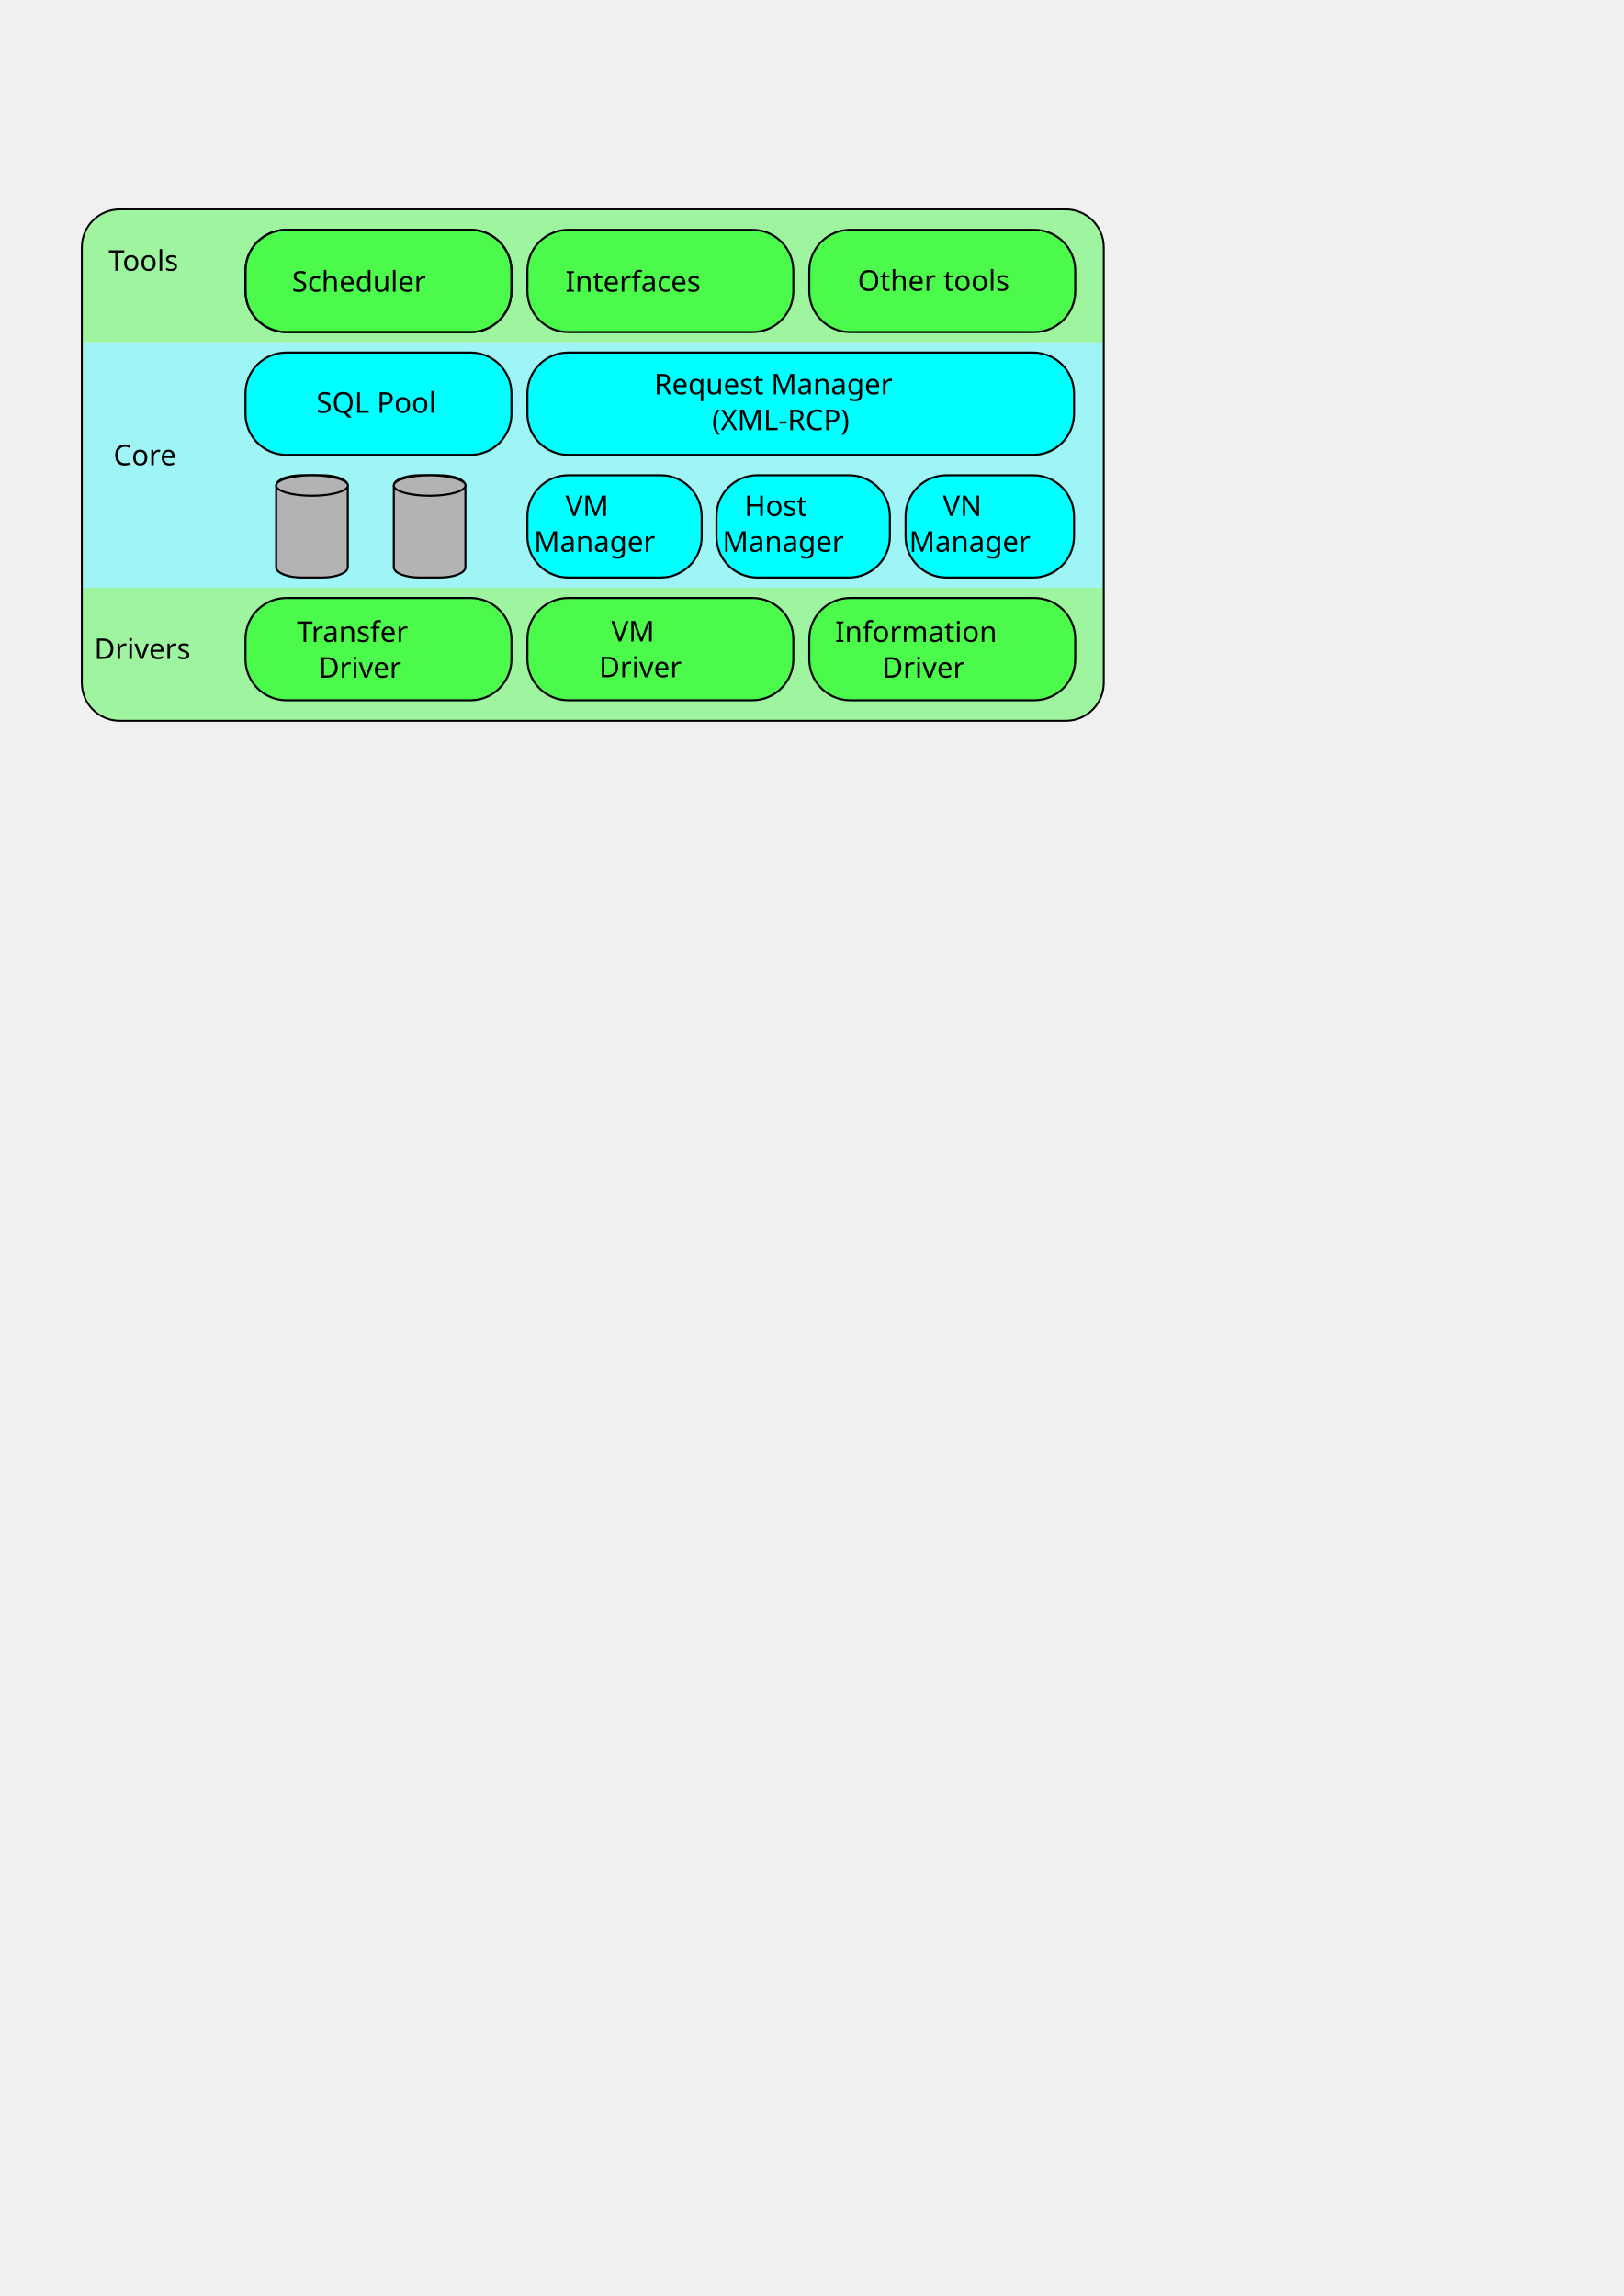
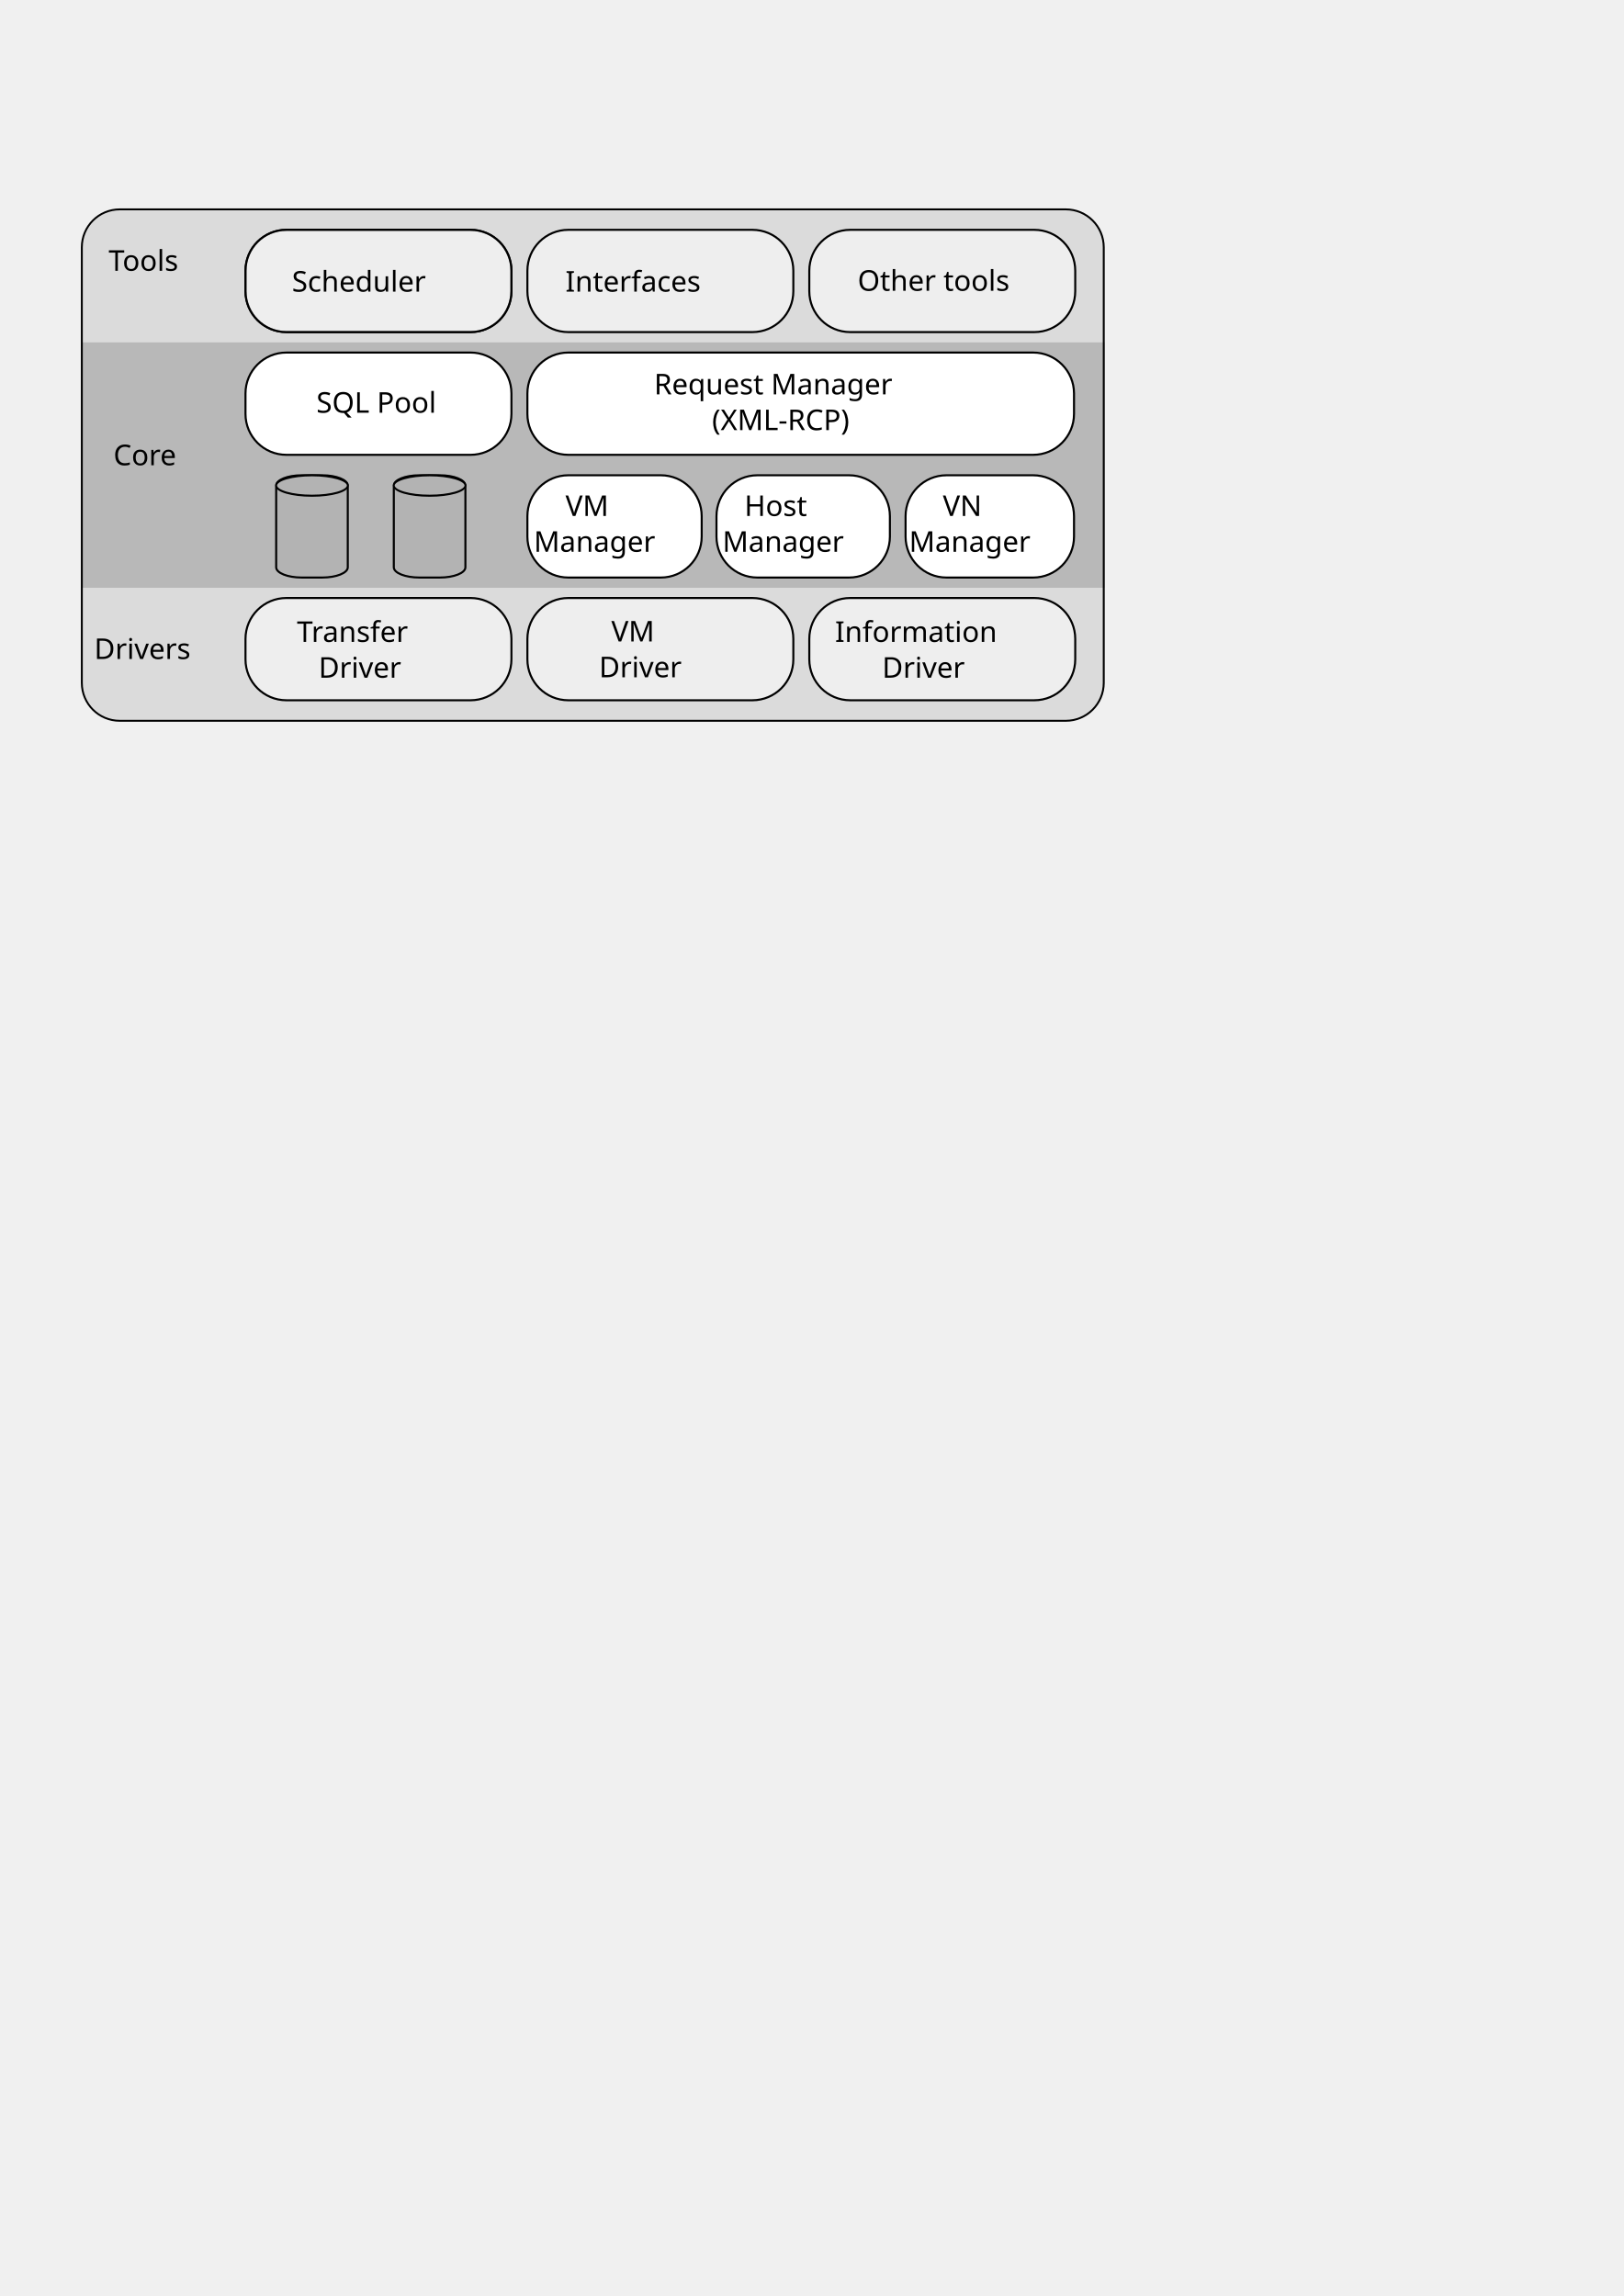
<svg xmlns="http://www.w3.org/2000/svg" width="210mm" height="297mm" id="svg2" version="1.1">
  <defs id="defs4">
    </defs>
  <g id="layer1">
-     <path style="fill:#00ff00;fill-opacity:0.336;stroke:none" d="m 60,287.362 460,0 20,0 0,45 c 0,11.08 -8.92,20 -20,20 l -460,0 c -11.08,0 -20,-8.92 -20,-20 l 0,-45 20,0 z" id="rect3816" />
-     <path style="fill:#00ff00;fill-opacity:0.336;stroke:none" d="m 520,167.362 -460,0 -20,0 0,-45 c 0,-11.08 8.92,-20 20,-20 l 460,0 c 11.08,0 20,8.92 20,20 l 0,45 -20,0 z" id="rect3816-0" />
-     <rect style="fill:#00ffff;stroke:none;fill-opacity:0.336" id="rect3036" width="500" height="120" x="40" y="167.362" ry="0" />
+     <path style="fill:#b3b3b3;fill-opacity:0.336;stroke:none" d="m 60,287.362 460,0 20,0 0,45 c 0,11.08 -8.92,20 -20,20 l -460,0 c -11.08,0 -20,-8.92 -20,-20 l 0,-45 20,0 z" id="rect3816" />
+     <path style="fill:#b3b3b3;fill-opacity:0.336;stroke:none" d="m 520,167.362 -460,0 -20,0 0,-45 c 0,-11.08 8.92,-20 20,-20 l 460,0 c 11.08,0 20,8.92 20,20 l 0,45 -20,0 z" id="rect3816-0" />
+     <rect style="fill:#4d4d4d;stroke:none;fill-opacity:0.336" id="rect3036" width="500" height="120" x="40" y="167.362" ry="0" />
    <rect style="fill:none;stroke:#000000;stroke-width:0.933" id="rect2824" width="499.533" height="250.033" x="40" y="102.362" ry="18.54" />
    <rect style="fill:none;stroke:#000000" id="rect2826" width="130" height="50" x="120" y="112.362" ry="20" />
-     <rect ry="20" y="112.362" x="120" height="50" width="130" id="use2854" style="fill:#00ff00;stroke:#000000;fill-opacity:0.523" />
-     <rect ry="20" y="292.362" x="120" height="50" width="130" id="use2860" style="fill:#00ff00;stroke:#000000;fill-opacity:0.523" />
-     <rect ry="20" y="112.362" x="257.8" height="50" width="130" id="use2862" style="fill:#00ff00;stroke:#000000;fill-opacity:0.523" />
-     <rect ry="20" y="172.362" x="257.8" height="50" width="267.2" id="use2864" style="fill:#00ffff;stroke:#000000" />
-     <rect ry="20" y="292.362" x="257.8" height="50" width="130" id="use2868" style="fill:#00ff00;stroke:#000000;fill-opacity:0.523" />
-     <rect ry="20" y="112.362" x="395.6" height="50" width="130" id="use2870" style="fill:#00ff00;stroke:#000000;fill-opacity:0.523" />
-     <rect ry="20" y="292.362" x="395.6" height="50" width="130" id="use2876" style="fill:#00ff00;stroke:#000000;fill-opacity:0.523" />
+     <rect ry="20" y="112.362" x="120" height="50" width="130" id="use2854" style="fill:#ffffff;stroke:#000000;fill-opacity:0.523" />
+     <rect ry="20" y="292.362" x="120" height="50" width="130" id="use2860" style="fill:#ffffff;stroke:#000000;fill-opacity:0.523" />
+     <rect ry="20" y="112.362" x="257.8" height="50" width="130" id="use2862" style="fill:#ffffff;stroke:#000000;fill-opacity:0.523" />
+     <rect ry="20" y="172.362" x="257.8" height="50" width="267.2" id="use2864" style="fill:#ffffff;stroke:#000000" />
+     <rect ry="20" y="292.362" x="257.8" height="50" width="130" id="use2868" style="fill:#ffffff;stroke:#000000;fill-opacity:0.523" />
+     <rect ry="20" y="112.362" x="395.6" height="50" width="130" id="use2870" style="fill:#ffffff;stroke:#000000;fill-opacity:0.523" />
+     <rect ry="20" y="292.362" x="395.6" height="50" width="130" id="use2876" style="fill:#ffffff;stroke:#000000;fill-opacity:0.523" />
    <text xml:space="preserve" style="font-size:14px;font-style:normal;font-weight:normal;text-align:center;line-height:125%;letter-spacing:0px;word-spacing:0px;text-anchor:middle;fill:#000000;fill-opacity:1;stroke:none;font-family:Sans" x="185.027" y="313.831" id="text2878">
      <tspan id="tspan2880" x="185.027" y="313.831">Transfer</tspan>
      <tspan x="185.027" y="331.331" id="tspan2882">Driver</tspan>
    </text>
    <text xml:space="preserve" style="font-size:14px;font-style:normal;font-weight:normal;text-align:center;line-height:125%;letter-spacing:0px;word-spacing:0px;text-anchor:middle;fill:#000000;fill-opacity:1;stroke:none;font-family:Sans" x="322.12" y="313.616" id="text2878-6">
      <tspan id="tspan2880-3" x="322.12" y="313.616">VM</tspan>
      <tspan x="322.12" y="331.116" id="tspan2882-9">Driver</tspan>
    </text>
    <text xml:space="preserve" style="font-size:14px;font-style:normal;font-weight:normal;text-align:center;line-height:125%;letter-spacing:0px;word-spacing:0px;text-anchor:middle;fill:#000000;fill-opacity:1;stroke:none;font-family:Sans" x="460.515" y="313.831" id="text2878-6-4">
      <tspan id="tspan2880-3-8" x="460.515" y="313.831">Information</tspan>
      <tspan x="460.515" y="331.331" id="tspan2882-9-1">Driver</tspan>
    </text>
    <text xml:space="preserve" style="font-size:14px;font-style:normal;font-weight:normal;text-align:center;line-height:125%;letter-spacing:0px;word-spacing:0px;text-anchor:middle;fill:#000000;fill-opacity:1;stroke:none;font-family:Sans" x="184.545" y="142.581" id="text2878-2">
      <tspan x="184.545" y="142.581" id="tspan2882-3">Scheduler</tspan>
    </text>
    <text xml:space="preserve" style="font-size:14px;font-style:normal;font-weight:normal;text-align:center;line-height:125%;letter-spacing:0px;word-spacing:0px;text-anchor:middle;fill:#000000;fill-opacity:1;stroke:none;font-family:Sans" x="318.545" y="142.581" id="text2878-2-9">
      <tspan x="318.545" y="142.581" id="tspan2882-3-0">Interfaces</tspan>
    </text>
    <text xml:space="preserve" style="font-size:14px;font-style:normal;font-weight:normal;line-height:125%;letter-spacing:0px;word-spacing:0px;fill:#000000;fill-opacity:1;stroke:none;font-family:Sans" x="419.214" y="142.164" id="text3010">
      <tspan id="tspan3012" x="419.214" y="142.164">Other tools</tspan>
    </text>
-     <rect ry="20" y="172.362" x="120" height="50" width="130" id="use2856" style="fill:#00ffff;stroke:#000000" />
+     <rect ry="20" y="172.362" x="120" height="50" width="130" id="use2856" style="fill:#ffffff;stroke:#000000" />
    <text xml:space="preserve" style="font-size:14px;font-style:normal;font-weight:normal;line-height:125%;letter-spacing:0px;word-spacing:0px;fill:#000000;fill-opacity:1;stroke:none;font-family:Sans" x="154.635" y="201.778" id="text3014">
      <tspan id="tspan3016" x="154.635" y="201.778">SQL Pool</tspan>
    </text>
    <text xml:space="preserve" style="font-size:14px;font-style:normal;font-weight:normal;text-align:center;line-height:125%;letter-spacing:0px;word-spacing:0px;text-anchor:middle;fill:#000000;fill-opacity:1;stroke:none;font-family:Sans" x="390.72" y="192.792" id="text3039">
      <tspan id="tspan3041" x="390.72" y="192.792">Request Manager</tspan>
      <tspan x="390.72" y="210.292" id="tspan2888">(XML-RCP)</tspan>
    </text>
-     <rect style="fill:#00ffff;stroke:#000000" id="use2894" width="85.2" height="50" x="257.8" y="232.362" ry="20" />
-     <rect style="fill:#00ffff;stroke:#000000" id="use2896" width="84.768" height="50" x="350.232" y="232.362" ry="20" />
-     <rect style="fill:#00ffff;stroke:#000000" id="use2898" width="82.336" height="50" x="442.664" y="232.362" ry="20" />
+     <rect style="fill:#ffffff;stroke:#000000" id="use2894" width="85.2" height="50" x="257.8" y="232.362" ry="20" />
+     <rect style="fill:#ffffff;stroke:#000000" id="use2896" width="84.768" height="50" x="350.232" y="232.362" ry="20" />
+     <rect style="fill:#ffffff;stroke:#000000" id="use2898" width="82.336" height="50" x="442.664" y="232.362" ry="20" />
    <text xml:space="preserve" style="font-size:14px;font-style:normal;font-weight:normal;text-align:center;line-height:125%;letter-spacing:0px;word-spacing:0px;text-anchor:middle;fill:#000000;fill-opacity:1;stroke:none;font-family:Sans" x="299.72" y="252.259" id="text2916">
      <tspan id="tspan2918" x="299.72" y="252.259">VM</tspan>
      <tspan x="299.72" y="269.759" id="tspan2920">Manager</tspan>
    </text>
    <text xml:space="preserve" style="font-size:14px;font-style:normal;font-weight:normal;text-align:center;line-height:125%;letter-spacing:0px;word-spacing:0px;text-anchor:middle;fill:#000000;fill-opacity:1;stroke:none;font-family:Sans" x="391.936" y="252.259" id="text2922">
      <tspan x="391.936" y="252.259" id="tspan2928">Host</tspan>
      <tspan x="391.936" y="269.759" id="tspan2934">Manager</tspan>
    </text>
    <text xml:space="preserve" style="font-size:14px;font-style:normal;font-weight:normal;text-align:center;line-height:125%;letter-spacing:0px;word-spacing:0px;text-anchor:middle;fill:#000000;fill-opacity:1;stroke:none;font-family:Sans" x="483.152" y="252.259" id="text2936">
      <tspan id="tspan2938" x="483.152" y="252.259">VN</tspan>
      <tspan x="483.152" y="269.759" id="tspan2940">Manager</tspan>
    </text>
    <g id="g2952" style="fill:#b3b3b3">
      <rect rx="12.5" ry="5" y="232.362" x="135" height="50" width="35" id="rect2944" style="fill:#b3b3b3;stroke:#000000" />
      <path transform="matrix(0.875,0,0,1,-18.125,-5)" d="m 215,242.362 a 20,5 0 1 1 -40,0 20,5 0 1 1 40,0 z" id="path2950" style="fill:#b3b3b3;stroke:#000000" />
    </g>
    <g transform="translate(57.5,0)" id="g2952-6" style="fill:#b3b3b3">
      <rect rx="12.5" ry="5" y="232.362" x="135" height="50" width="35" id="rect2944-3" style="fill:#b3b3b3;stroke:#000000" />
-       <path transform="matrix(0.875,0,0,1,-18.125,-5)" d="m 215,242.362 a 20,5 0 1 1 -40,0 20,5 0 1 1 40,0 z" id="path2950-9" style="fill:#b3b3b3;stroke:#000000" />
+       <path transform="matrix(0.875,0,0,1,-18.125,-5)" d="m 215,242.362 c 0,2.761 -8.954,5 -20,5 -11.046,0 -20,-2.239 -20,-5 0,-2.761 8.954,-5 20,-5 11.046,0 20,2.239 20,5 z" id="path2950-9" style="fill:#b3b3b3;stroke:#000000" />
    </g>
    <text xml:space="preserve" style="font-size:14px;font-style:normal;font-weight:normal;line-height:125%;letter-spacing:0px;word-spacing:0px;fill:#000000;fill-opacity:1;stroke:none;font-family:Sans" x="62.857" y="137.362" id="text2984">
      <tspan id="tspan2986" x="62.857" y="137.362" />
    </text>
    <text xml:space="preserve" style="font-size:14px;font-style:normal;font-weight:normal;line-height:125%;letter-spacing:0px;word-spacing:0px;fill:#000000;fill-opacity:1;stroke:none;font-family:Arial Black;-inkscape-font-specification:Arial Black" x="53.095" y="132.384" id="text2988">
      <tspan id="tspan2990" x="53.095" y="132.384">Tools</tspan>
    </text>
    <text xml:space="preserve" style="font-size:14px;font-style:normal;font-weight:normal;line-height:125%;letter-spacing:0px;word-spacing:0px;fill:#000000;fill-opacity:1;stroke:none;font-family:Sans" x="58.571" y="226.648" id="text2992">
      <tspan id="tspan2994" x="58.571" y="226.648" />
    </text>
    <text xml:space="preserve" style="font-size:14px;font-style:normal;font-weight:normal;line-height:125%;letter-spacing:0px;word-spacing:0px;fill:#000000;fill-opacity:1;stroke:none;font-family:Sans" x="62.143" y="218.076" id="text2996">
      <tspan id="tspan2998" x="62.143" y="218.076" />
    </text>
    <text xml:space="preserve" style="font-size:14px;font-style:normal;font-weight:normal;line-height:125%;letter-spacing:0px;word-spacing:0px;fill:#000000;fill-opacity:1;stroke:none;font-family:Arial Black;-inkscape-font-specification:Arial Black" x="55.447" y="227.458" id="text2988-1">
      <tspan id="tspan2990-2" x="55.447" y="227.458">Core</tspan>
    </text>
    <text xml:space="preserve" style="font-size:14px;font-style:normal;font-weight:normal;line-height:125%;letter-spacing:0px;word-spacing:0px;fill:#000000;fill-opacity:1;stroke:none;font-family:Arial Black;-inkscape-font-specification:Arial Black" x="46.051" y="322.191" id="text2988-0">
      <tspan id="tspan2990-6" x="46.051" y="322.191">Drivers</tspan>
    </text>
  </g>
</svg>
